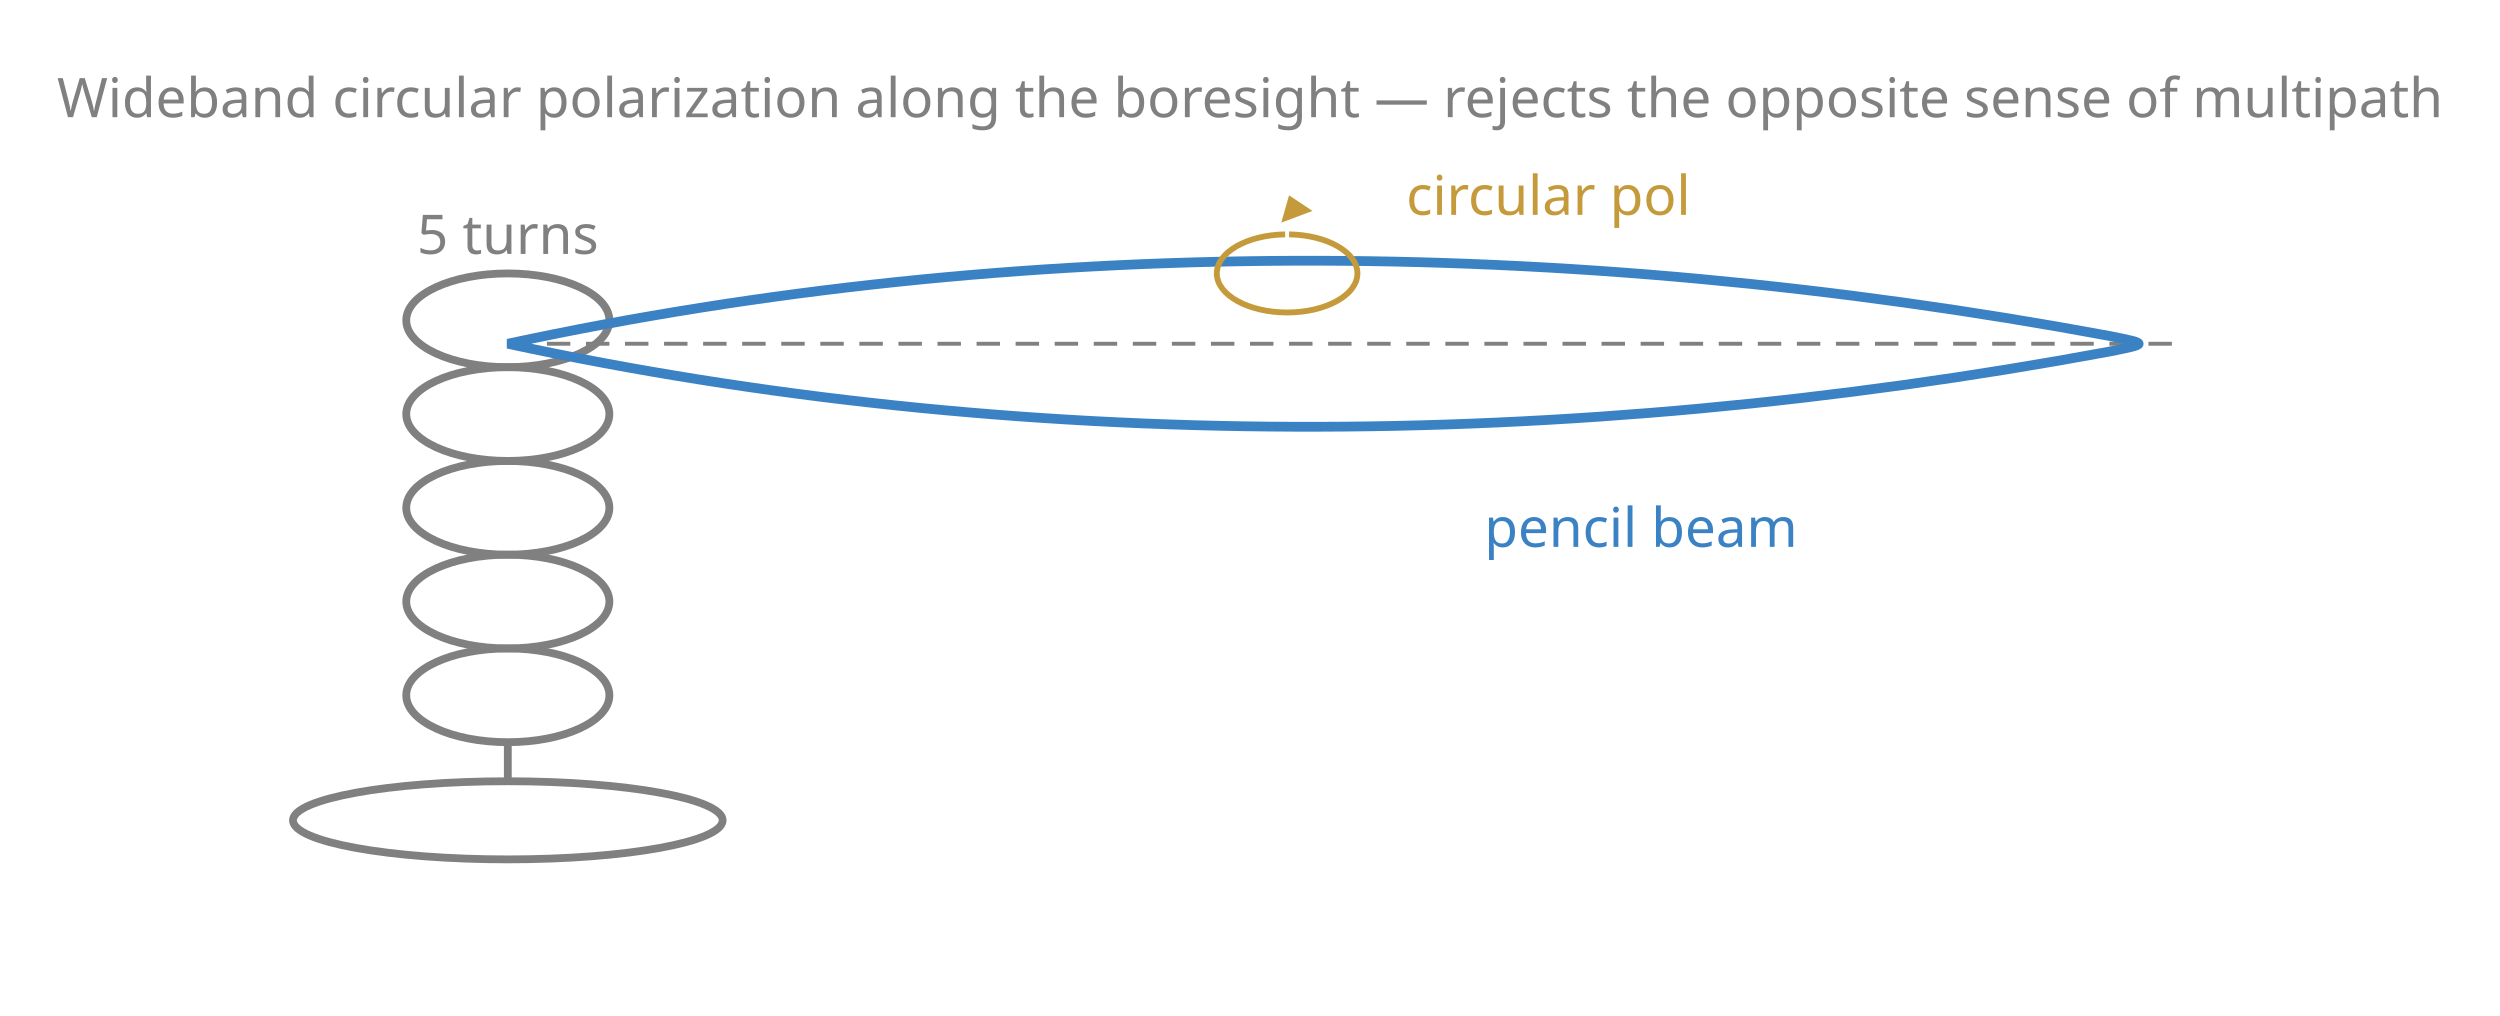
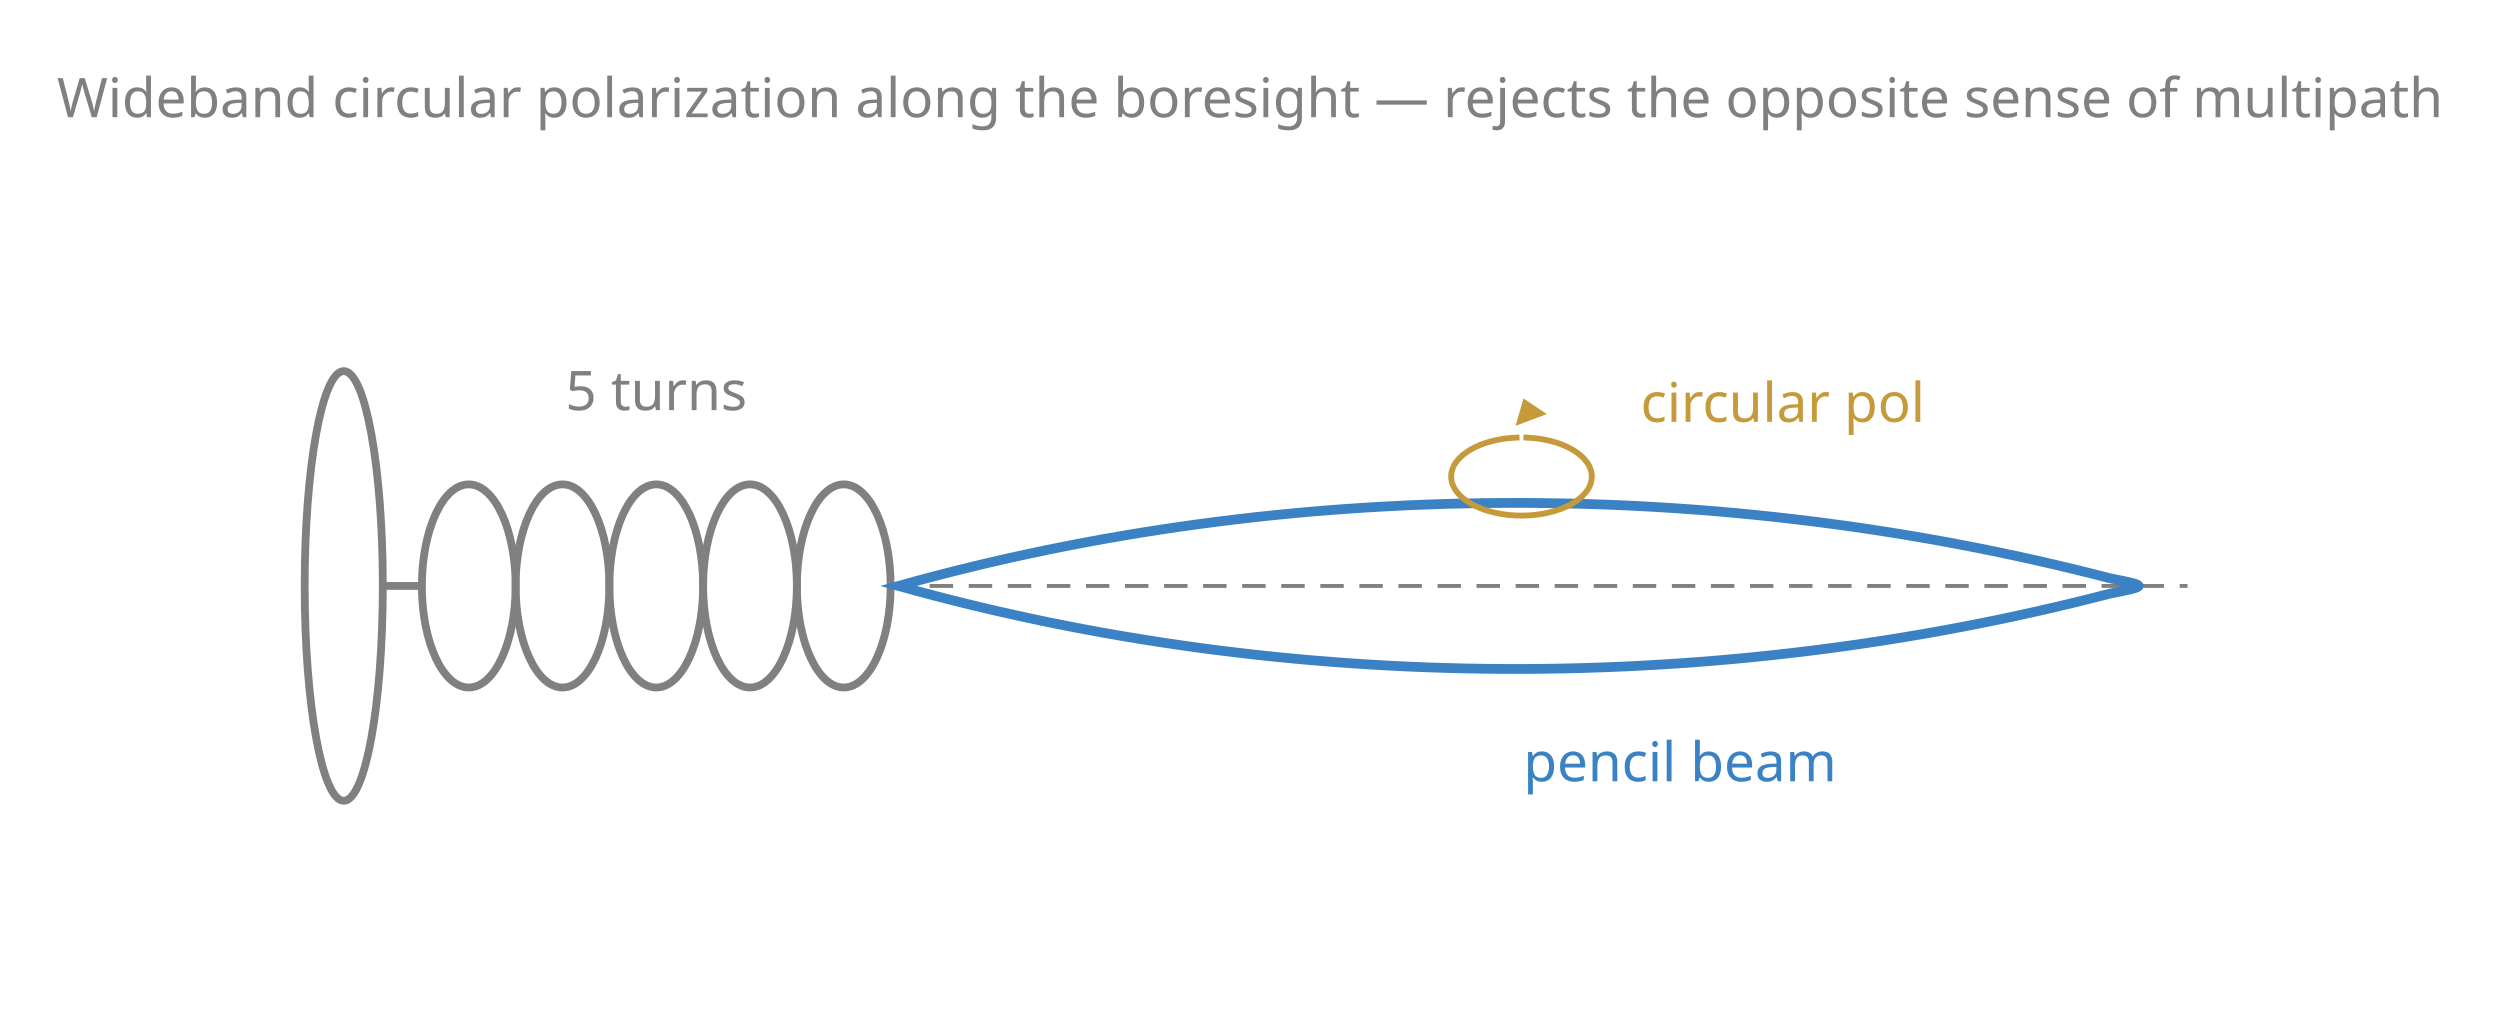
<svg xmlns="http://www.w3.org/2000/svg" viewBox="0 0 640 260" font-family="system-ui, sans-serif" font-size="14">
-   <ellipse cx="130" cy="210" rx="55" ry="10" fill="none" stroke="#808080" stroke-width="2" />
-   <line x1="130" y1="200" x2="130" y2="190" stroke="#808080" stroke-width="2" />
+   <ellipse cx="88" cy="150" rx="10" ry="55" fill="none" stroke="#808080" stroke-width="2" />
+   <line x1="98" y1="150" x2="108" y2="150" stroke="#808080" stroke-width="2" />
  <g fill="none" stroke="#808080" stroke-width="2">
-     <ellipse cx="130" cy="178" rx="26" ry="12" />
-     <ellipse cx="130" cy="154" rx="26" ry="12" />
-     <ellipse cx="130" cy="130" rx="26" ry="12" />
-     <ellipse cx="130" cy="106" rx="26" ry="12" />
-     <ellipse cx="130" cy="82" rx="26" ry="12" />
+     <ellipse cx="120" cy="150" rx="12" ry="26" />
+     <ellipse cx="144" cy="150" rx="12" ry="26" />
+     <ellipse cx="168" cy="150" rx="12" ry="26" />
+     <ellipse cx="192" cy="150" rx="12" ry="26" />
+     <ellipse cx="216" cy="150" rx="12" ry="26" />
  </g>
-   <text x="130" y="65" text-anchor="middle" fill="#808080">5 turns</text>
-   <line x1="130" y1="88" x2="560" y2="88" stroke="#808080" stroke-width="1" stroke-dasharray="6 4" />
-   <path d="M130 88 C 260 60, 400 60, 540 86 C 550 88, 550 88, 540 90 C 400 116, 260 116, 130 88 Z" stroke="#3b82c4" stroke-width="2.5" fill="none" />
-   <text x="380" y="140" fill="#3b82c4">pencil beam</text>
-   <path d="M330 60 A 18 10 0 1 1 329 60" fill="none" stroke="#c49a3b" stroke-width="1.5" />
-   <path d="M330 50 l6 4 l-8 3 Z" fill="#c49a3b" />
-   <text x="360" y="55" fill="#c49a3b">circular pol</text>
+   <text x="168" y="105" text-anchor="middle" fill="#808080">5 turns</text>
+   <line x1="228" y1="150" x2="560" y2="150" stroke="#808080" stroke-width="1" stroke-dasharray="6 4" />
+   <path d="M230 150 C 330 122, 440 122, 540 148 C 550 150, 550 150, 540 152 C 440 178, 330 178, 230 150 Z" stroke="#3b82c4" stroke-width="2.5" fill="none" />
+   <text x="390" y="200" fill="#3b82c4">pencil beam</text>
+   <path d="M390 112 A 18 10 0 1 1 389 112" fill="none" stroke="#c49a3b" stroke-width="1.5" />
+   <path d="M390 102 l6 4 l-8 3 Z" fill="#c49a3b" />
+   <text x="420" y="108" fill="#c49a3b">circular pol</text>
  <text x="320" y="30" text-anchor="middle" fill="#808080">Wideband circular polarization along the boresight — rejects the opposite sense of multipath</text>
</svg>
